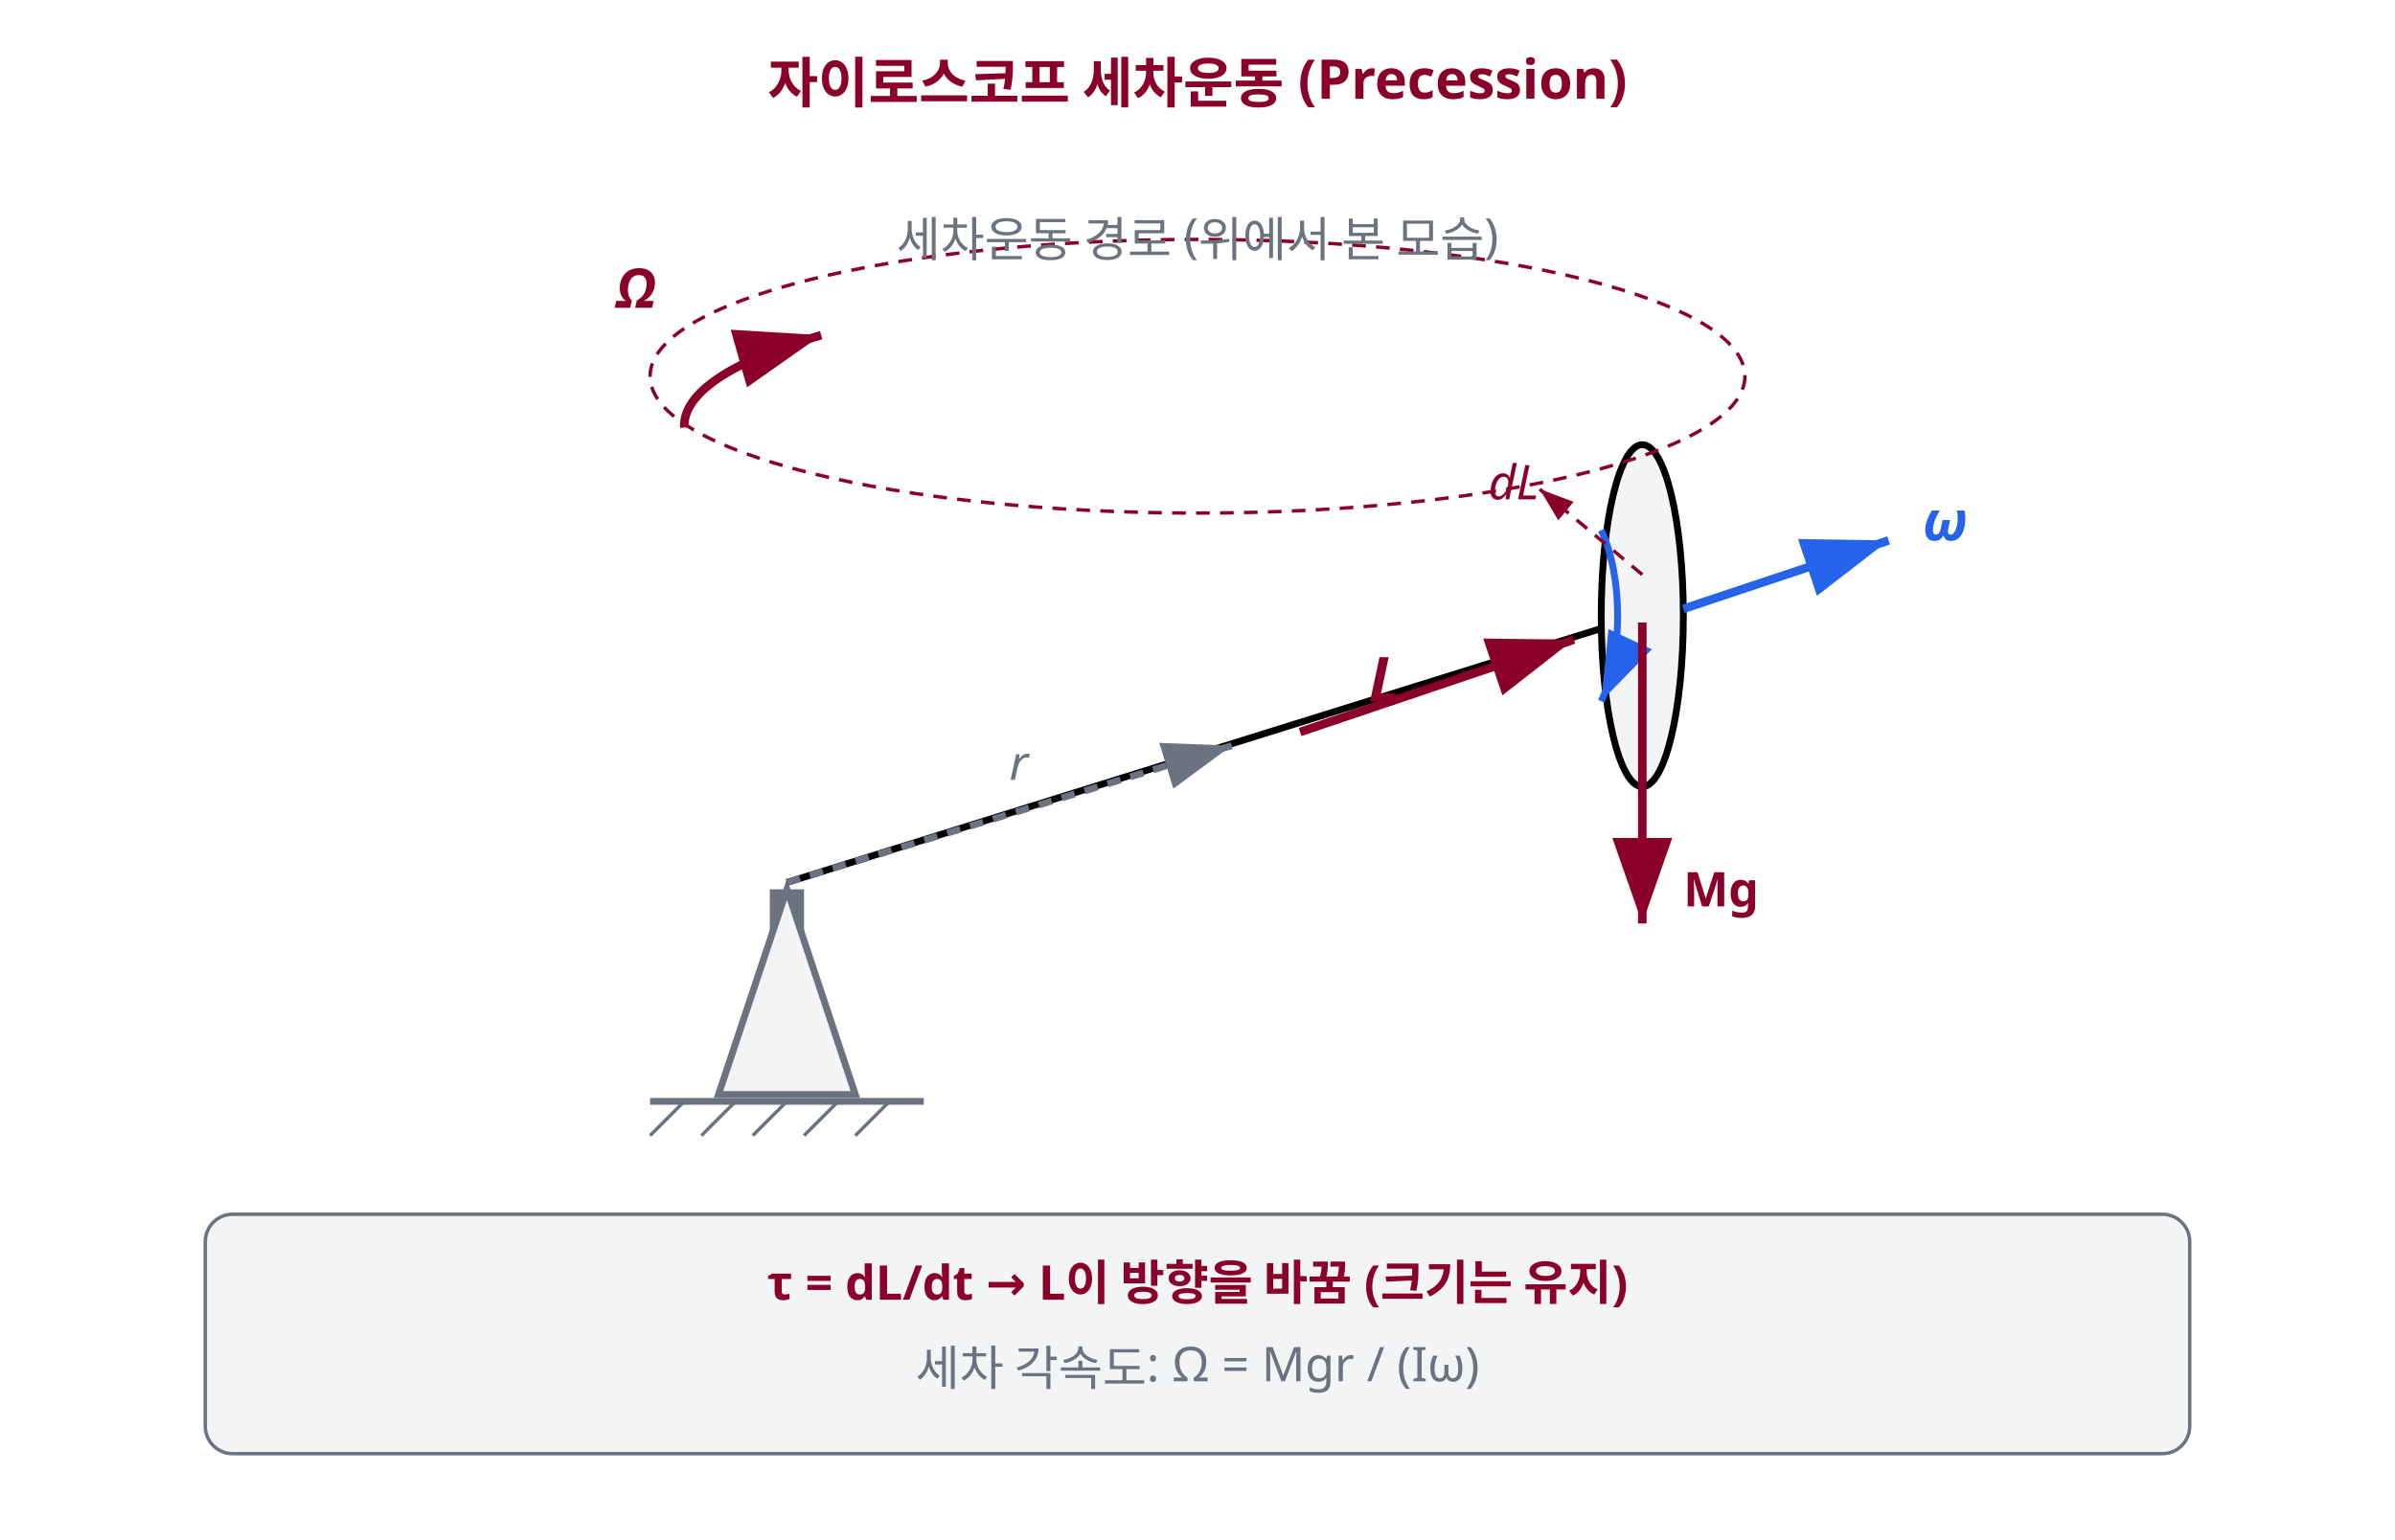
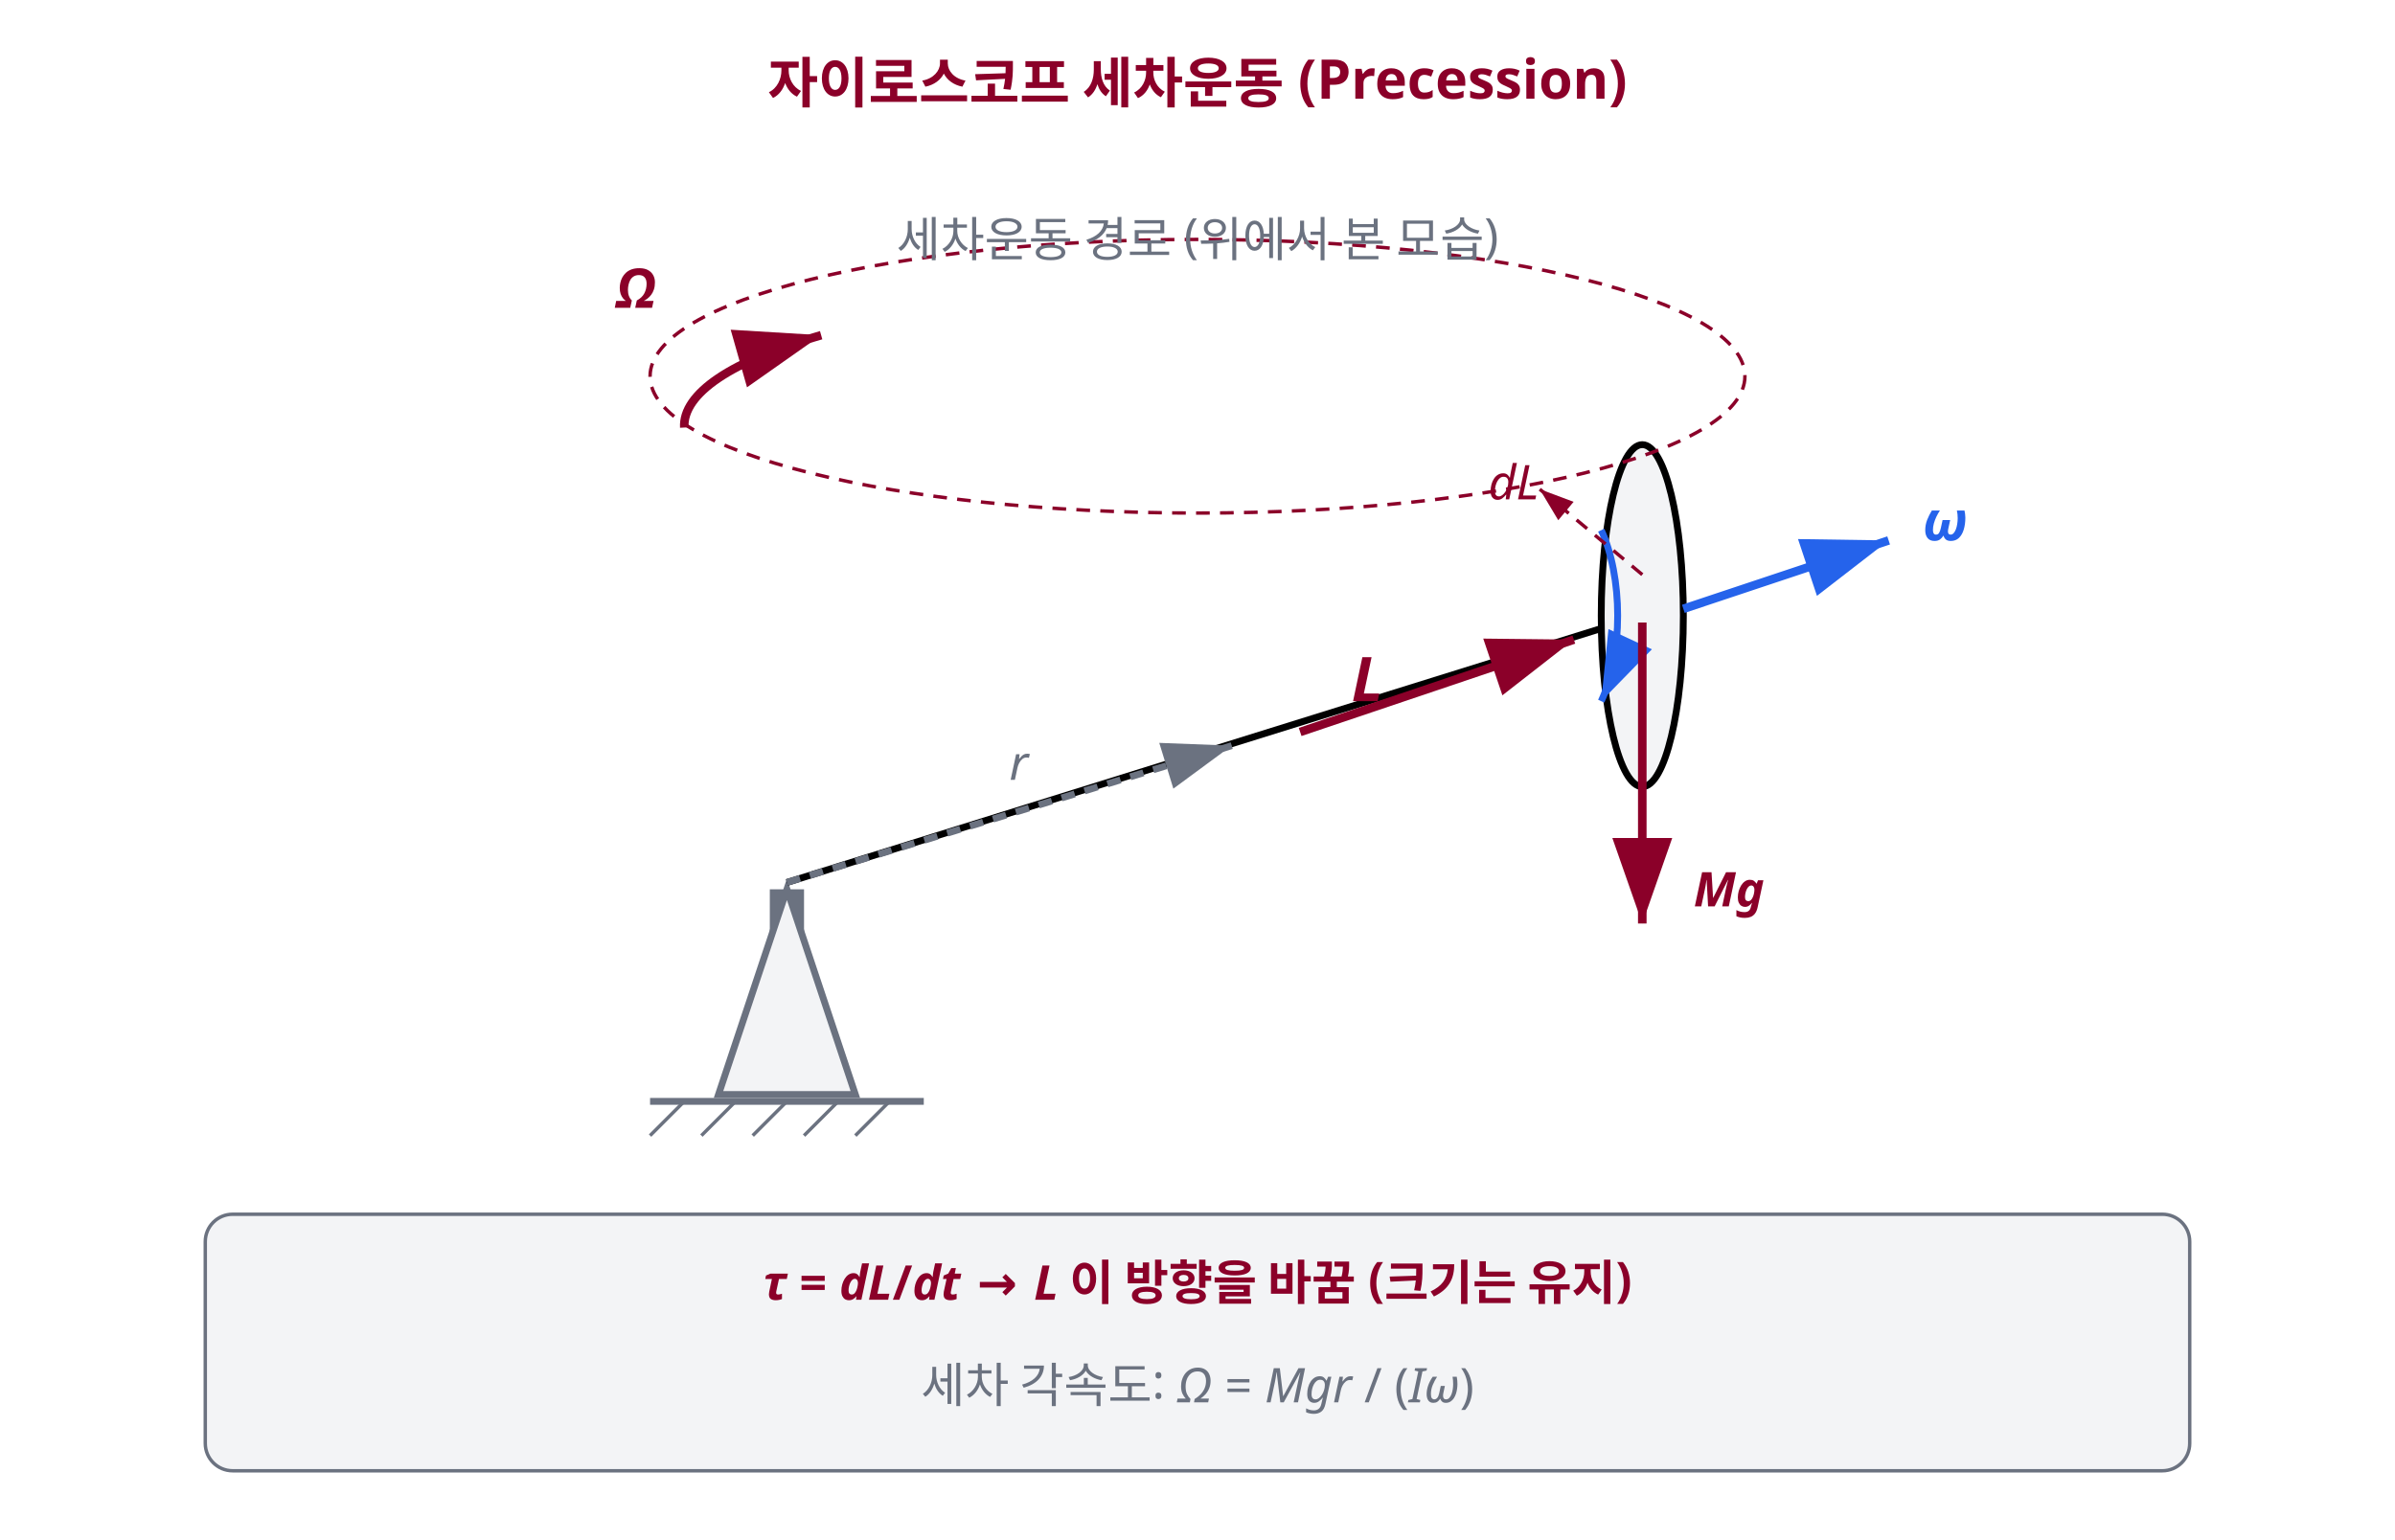
<svg xmlns="http://www.w3.org/2000/svg" viewBox="0 0 700 450" font-family="sans-serif">
  <defs>
    <marker id="apR" markerWidth="10" markerHeight="7" refX="10" refY="3.5" orient="auto" fill="#8B0029">
      <polygon points="0 0, 10 3.5, 0 7" />
    </marker>
    <marker id="apB" markerWidth="10" markerHeight="7" refX="10" refY="3.5" orient="auto" fill="#2563EB">
      <polygon points="0 0, 10 3.5, 0 7" />
    </marker>
    <marker id="apG" markerWidth="10" markerHeight="7" refX="10" refY="3.5" orient="auto" fill="#6B7280">
      <polygon points="0 0, 10 3.5, 0 7" />
    </marker>
  </defs>
  <text x="350" y="30" text-anchor="middle" font-size="16" font-weight="bold" fill="#8B0029">자이로스코프 세차운동 (Precession)</text>
  <rect x="225" y="260" width="10" height="60" fill="#6B7280" />
  <polygon points="210,320 250,320 230,260" fill="#F3F4F6" stroke="#6B7280" stroke-width="2" />
  <line x1="190" y1="322" x2="270" y2="322" stroke="#6B7280" stroke-width="2" />
  <g stroke="#6B7280" stroke-width="1">
    <line x1="200" y1="322" x2="190" y2="332" />
    <line x1="215" y1="322" x2="205" y2="332" />
    <line x1="230" y1="322" x2="220" y2="332" />
    <line x1="245" y1="322" x2="235" y2="332" />
    <line x1="260" y1="322" x2="250" y2="332" />
  </g>
  <line x1="230" y1="258" x2="480" y2="180" stroke="#000000" stroke-width="2" />
  <ellipse cx="480" cy="180" rx="12" ry="50" fill="#F3F4F6" stroke="#000000" stroke-width="2" />
  <path d="M 468,155 A 16,35 0 0,1 468,205" fill="none" stroke="#2563EB" stroke-width="2" marker-end="url(#apB)" />
  <line x1="492" y1="178" x2="552" y2="158" stroke="#2563EB" stroke-width="2.5" marker-end="url(#apB)" />
  <text x="562" y="158" font-size="16" font-weight="bold" font-style="italic" fill="#2563EB">ω</text>
  <line x1="380" y1="214" x2="460" y2="187" stroke="#8B0029" stroke-width="2.5" marker-end="url(#apR)" />
-   <text x="400" y="205" font-size="18" font-weight="bold" font-style="italic" fill="#8B0029">L</text>
+   <text x="395" y="205" font-size="18" font-weight="bold" font-style="italic" fill="#8B0029">L</text>
  <line x1="230" y1="258" x2="360" y2="218" stroke="#6B7280" stroke-width="2" stroke-dasharray="4 3" marker-end="url(#apG)" />
  <text x="295" y="228" font-size="14" font-style="italic" fill="#6B7280">r</text>
  <line x1="480" y1="182" x2="480" y2="270" stroke="#8B0029" stroke-width="2.5" marker-end="url(#apR)" />
-   <text x="492" y="265" font-size="14" font-weight="bold" fill="#8B0029">Mg</text>
+   <text x="495" y="265" font-size="14" font-weight="bold" fill="#8B0029">
+     <tspan font-style="italic">Mg</tspan>
+   </text>
  <ellipse cx="350" cy="110" rx="160" ry="40" fill="none" stroke="#8B0029" stroke-width="1" stroke-dasharray="4 3" />
  <path d="M 200,125 A 160,40 0 0,1 240,98" fill="none" stroke="#8B0029" stroke-width="2.5" marker-end="url(#apR)" />
  <text x="180" y="90" font-size="16" font-weight="bold" font-style="italic" fill="#8B0029">Ω</text>
  <text x="350" y="75" text-anchor="middle" font-size="14" fill="#6B7280">세차운동 경로 (위에서 본 모습)</text>
  <g transform="translate(480, 168)">
    <line x1="0" y1="0" x2="-30" y2="-25" stroke="#8B0029" stroke-width="1" stroke-dasharray="4 3" marker-end="url(#apR)" />
    <text x="-45" y="-22" font-size="14" font-style="italic" fill="#8B0029">dL</text>
  </g>
-   <rect x="60" y="355" width="580" height="70" rx="8" fill="#F3F4F6" stroke="#6B7280" stroke-width="1" />
-   <text x="350" y="380" text-anchor="middle" font-size="14" fill="#8B0029" font-weight="bold">τ = dL/dt → L이 방향을 바꿈 (크기는 유지)</text>
-   <text x="350" y="405" text-anchor="middle" font-size="14" fill="#6B7280">세차 각속도: Ω = Mgr / (Iω)</text>
+   <rect x="60" y="355" width="580" height="75" rx="8" fill="#F3F4F6" stroke="#6B7280" stroke-width="1" />
+   <text x="350" y="380" text-anchor="middle" font-size="14" fill="#8B0029" font-weight="bold">
+     <tspan font-style="italic">τ</tspan> = <tspan font-style="italic">dL</tspan>/<tspan font-style="italic">dt</tspan> → <tspan font-style="italic">L</tspan> 이 방향을 바꿈 (크기는 유지)
+   </text>
+   <text x="350" y="410" text-anchor="middle" font-size="14" fill="#6B7280">
+     세차 각속도: <tspan font-style="italic">Ω</tspan> = <tspan font-style="italic">Mgr</tspan> / (<tspan font-style="italic">Iω</tspan>)
+   </text>
</svg>
